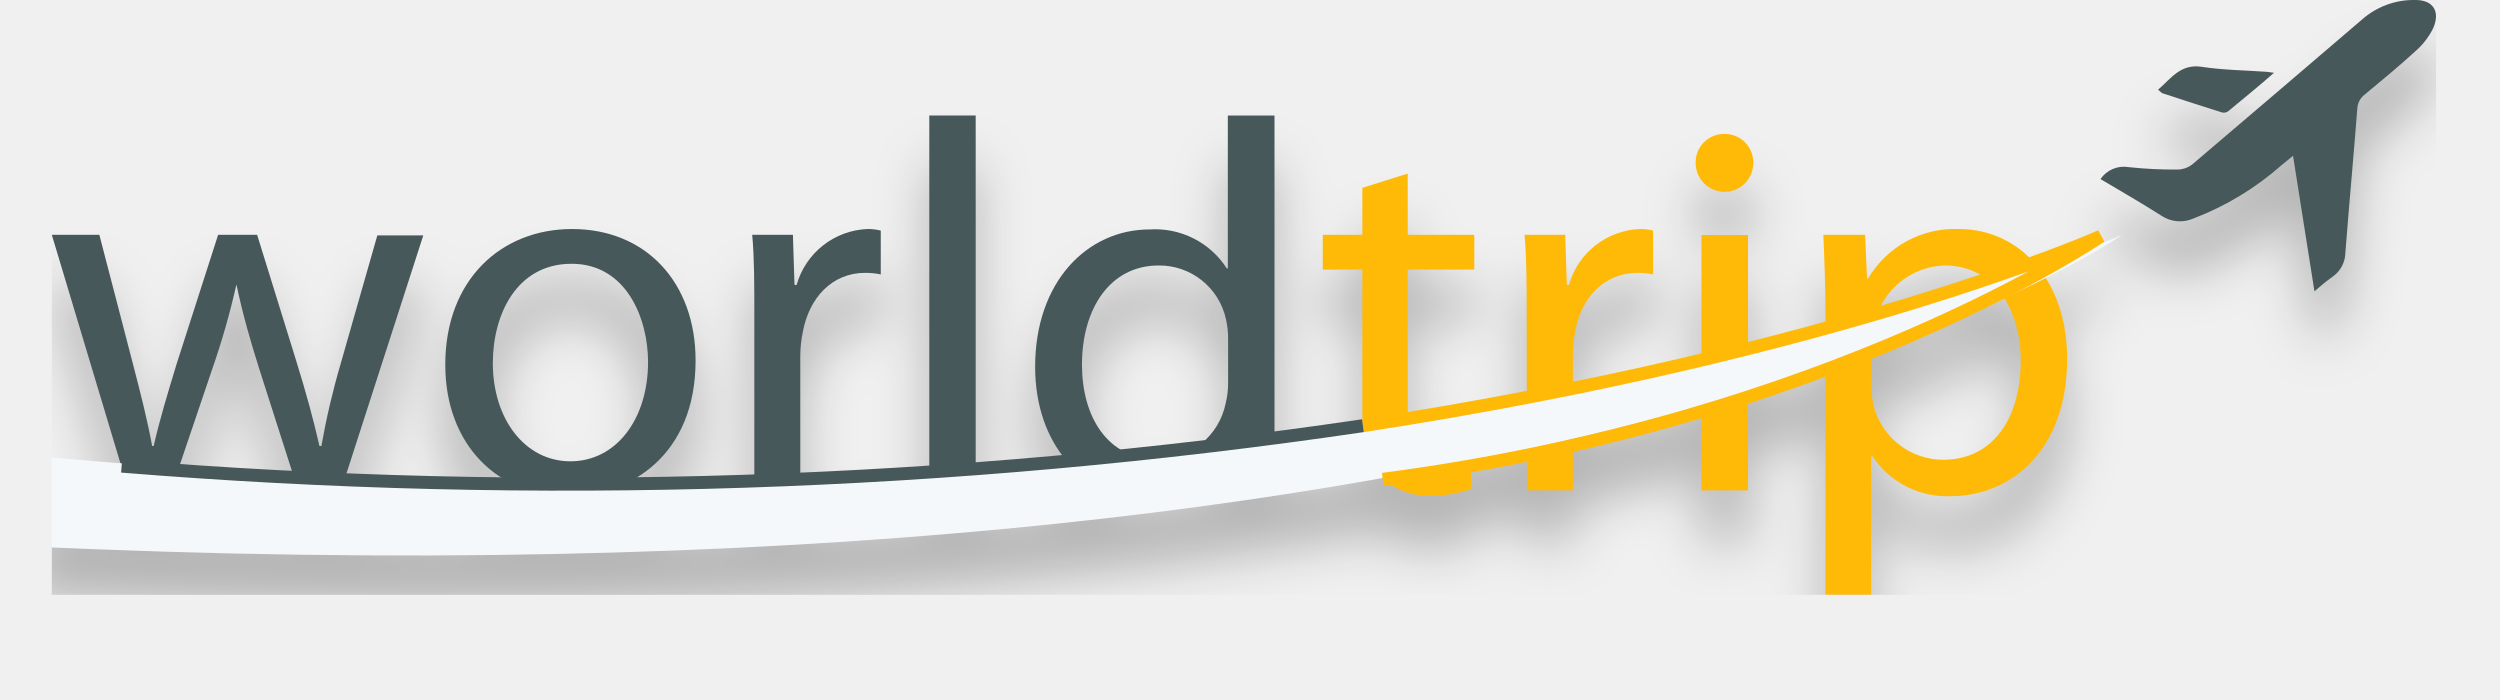
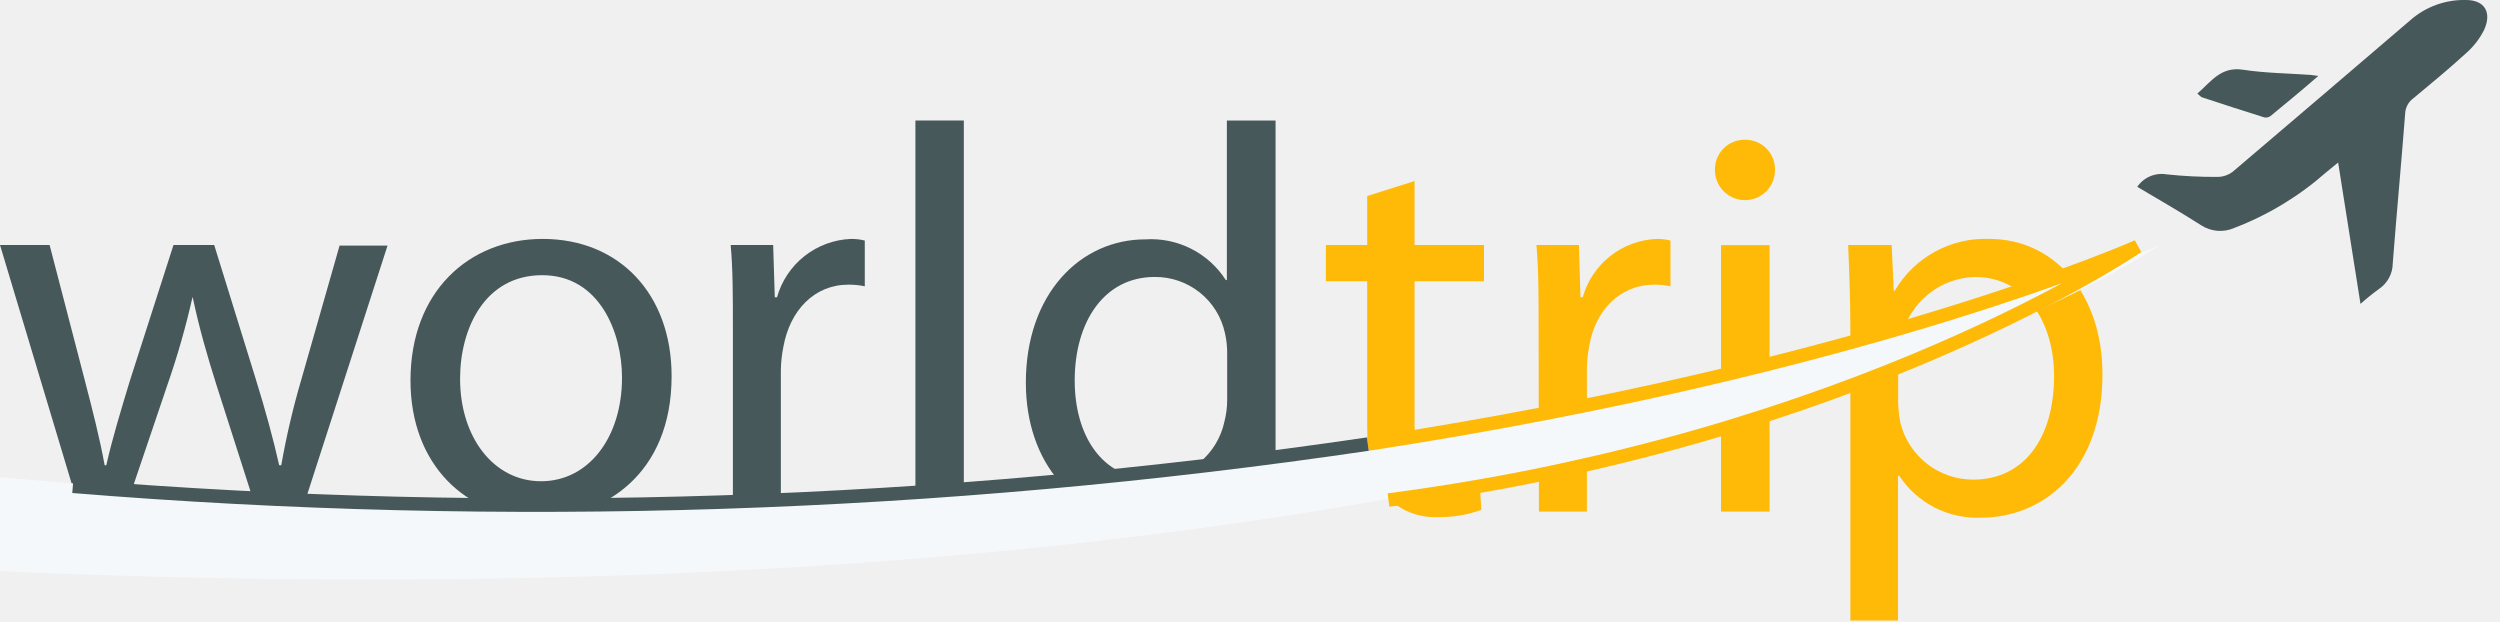
- <svg xmlns="http://www.w3.org/2000/svg" width="193" height="54" viewBox="0 0 193 54" fill="none">
-   <g clip-path="url(#clip0)" filter="url(#filter0_d)">
-     <path d="M7.67 18.129L10.277 28.152C10.846 30.343 11.372 32.392 11.745 34.429H11.865C12.314 32.435 12.96 30.321 13.618 28.152L16.838 18.129H19.851L22.907 27.988C23.641 30.354 24.21 32.435 24.66 34.429H24.813C25.193 32.27 25.694 30.134 26.314 28.032L29.129 18.173H32.678L26.314 37.891H23.027L20.015 28.481C19.325 26.29 18.755 24.329 18.262 22.007H18.241C17.747 24.198 17.128 26.36 16.389 28.481L13.213 37.858H9.926L4 18.129H7.67Z" fill="#47585B" />
-     <path d="M53.699 27.835C53.699 35.13 48.649 38.307 43.84 38.307C38.495 38.307 34.376 34.396 34.376 28.152C34.376 21.58 38.703 17.68 44.158 17.68C49.865 17.68 53.699 21.799 53.699 27.835ZM38.046 28.032C38.046 32.359 40.532 35.612 44.038 35.612C47.543 35.612 50.03 32.392 50.03 27.944C50.03 24.603 48.365 20.364 44.125 20.364C39.886 20.364 38.046 24.285 38.046 28.032Z" fill="#47585B" />
-     <path d="M58.234 24.285C58.234 21.963 58.234 19.904 58.07 18.129H61.214L61.334 21.996H61.499C61.838 20.79 62.551 19.723 63.535 18.947C64.519 18.172 65.724 17.728 66.976 17.68C67.319 17.676 67.662 17.717 67.995 17.801V21.185C67.595 21.101 67.187 21.061 66.779 21.065C64.248 21.065 62.452 22.982 61.97 25.666C61.856 26.232 61.793 26.808 61.783 27.386V37.901H58.234V24.285Z" fill="#47585B" />
-     <path d="M71.741 8.917H75.323V37.858H71.741V8.917Z" fill="#47585B" />
-     <path d="M98.392 8.917V32.764C98.392 34.517 98.392 36.51 98.557 37.858H95.336L95.183 34.429H95.095C94.456 35.653 93.482 36.669 92.288 37.362C91.093 38.054 89.727 38.393 88.347 38.34C83.582 38.34 79.913 34.309 79.913 28.317C79.913 21.744 83.944 17.713 88.753 17.713C89.925 17.637 91.095 17.876 92.143 18.406C93.191 18.936 94.078 19.737 94.712 20.725H94.788V8.917H98.392ZM94.81 26.159C94.815 25.65 94.76 25.143 94.646 24.647C94.389 23.462 93.731 22.402 92.783 21.645C91.835 20.889 90.656 20.483 89.443 20.495C85.729 20.495 83.528 23.782 83.528 28.163C83.528 32.151 85.488 35.459 89.355 35.459C90.59 35.455 91.785 35.028 92.742 34.248C93.699 33.468 94.36 32.384 94.613 31.176C94.747 30.653 94.813 30.116 94.81 29.576V26.159Z" fill="#47585B" />
-     <path d="M108.678 13.397V18.129H113.816V20.813H108.678V31.45C108.678 33.903 109.38 35.283 111.373 35.283C112.075 35.312 112.778 35.231 113.455 35.042L113.619 37.726C112.599 38.103 111.518 38.285 110.431 38.263C109.712 38.3 108.994 38.179 108.327 37.911C107.659 37.642 107.057 37.232 106.564 36.708C105.546 35.612 105.173 33.903 105.173 31.581V20.813H102.117V18.129H105.173V14.503L108.678 13.397Z" fill="#FFBA08" />
-     <path d="M117.858 24.285C117.858 21.963 117.858 19.904 117.694 18.129H120.838L120.958 21.996H121.122C121.462 20.79 122.175 19.723 123.159 18.947C124.143 18.172 125.348 17.728 126.6 17.68C126.943 17.676 127.285 17.717 127.618 17.801V21.185C127.219 21.101 126.811 21.061 126.402 21.065C123.872 21.065 122.021 22.982 121.593 25.666C121.489 26.218 121.434 26.779 121.429 27.342V37.858H117.88L117.858 24.285Z" fill="#FFBA08" />
-     <path d="M135.352 12.586C135.352 13.176 135.118 13.742 134.701 14.159C134.284 14.576 133.718 14.81 133.128 14.81C132.539 14.81 131.973 14.576 131.556 14.159C131.139 13.742 130.905 13.176 130.905 12.586C130.897 12.289 130.95 11.994 131.06 11.718C131.17 11.442 131.335 11.192 131.546 10.982C131.756 10.772 132.006 10.607 132.282 10.496C132.558 10.386 132.853 10.333 133.15 10.341C133.443 10.339 133.734 10.397 134.005 10.509C134.276 10.622 134.521 10.788 134.726 10.998C134.932 11.207 135.093 11.456 135.2 11.729C135.308 12.002 135.359 12.293 135.352 12.586ZM131.354 37.858V18.14H134.947V37.858H131.354Z" fill="#FFBA08" />
-     <path d="M140.928 24.57C140.928 22.04 140.84 20.002 140.763 18.129H143.984L144.137 21.514H144.214C144.924 20.298 145.951 19.299 147.187 18.623C148.422 17.948 149.818 17.622 151.225 17.68C155.99 17.68 159.583 21.711 159.583 27.703C159.583 34.801 155.201 38.307 150.611 38.307C149.418 38.359 148.231 38.102 147.168 37.558C146.104 37.015 145.199 36.205 144.543 35.207H144.455V45.92H140.928V24.57ZM144.466 29.828C144.478 30.321 144.533 30.812 144.63 31.296C144.931 32.495 145.623 33.559 146.598 34.319C147.572 35.079 148.773 35.492 150.009 35.492C153.799 35.492 156.001 32.392 156.001 27.824C156.001 23.869 153.919 20.495 150.129 20.495C148.863 20.531 147.645 20.986 146.666 21.789C145.686 22.592 145.001 23.697 144.718 24.932C144.567 25.407 144.483 25.901 144.466 26.4V29.828Z" fill="#FFBA08" />
-     <path d="M2.905 35.218C104.231 44.638 163.822 18.129 163.822 18.129C163.822 18.129 121.922 47.914 1.36 42.141" fill="#F5F8FA" />
-     <path d="M105.217 32.863C142.034 27.221 162.179 18.239 162.179 18.239C162.179 18.239 141.366 32.479 106.751 37.003" stroke="#FFBA08" stroke-miterlimit="10" />
-     <path d="M9.389 35.985C41.347 38.59 73.497 37.543 105.217 32.863" stroke="#47585B" stroke-miterlimit="10" />
-     <path d="M178.676 22.489C178.106 18.918 177.581 15.544 177.022 12.028L176.124 12.762C174.123 14.526 171.823 15.917 169.332 16.869C168.94 17.041 168.512 17.113 168.086 17.079C167.659 17.044 167.248 16.905 166.889 16.672C165.345 15.686 163.745 14.766 162.157 13.824C162.395 13.476 162.728 13.204 163.117 13.041C163.505 12.878 163.933 12.83 164.348 12.904C165.599 13.037 166.858 13.1 168.116 13.09C168.511 13.084 168.894 12.954 169.212 12.718C173.593 8.993 177.975 5.254 182.357 1.501C183.495 0.498 184.97 -0.037 186.486 9.17108e-06C187.845 9.17108e-06 188.414 0.898 187.834 2.191C187.513 2.839 187.07 3.419 186.53 3.9C185.248 5.072 183.912 6.178 182.576 7.285C182.402 7.412 182.259 7.576 182.157 7.766C182.055 7.955 181.996 8.165 181.984 8.38C181.699 12.082 181.349 15.785 181.064 19.488C181.061 19.863 180.967 20.231 180.79 20.561C180.612 20.892 180.357 21.174 180.045 21.383C179.57 21.727 179.113 22.097 178.676 22.489Z" fill="#47585B" />
-     <path d="M166.604 6.923C167.623 6.047 168.335 4.907 169.978 5.159C171.621 5.411 173.265 5.422 174.995 5.543L175.554 5.62C174.305 6.715 173.166 7.635 172.016 8.588C171.95 8.636 171.875 8.669 171.796 8.686C171.717 8.703 171.635 8.703 171.556 8.687C170.022 8.205 168.488 7.712 166.966 7.208C166.856 7.175 166.78 7.065 166.604 6.923Z" fill="#47585B" />
+ <svg xmlns="http://www.w3.org/2000/svg" width="185" height="46" viewBox="0 0 185 46" fill="none">
+   <g clip-path="url(#clip0)">
+     <path d="M3.67 18.129L6.277 28.152C6.846 30.343 7.372 32.392 7.745 34.429H7.865C8.314 32.435 8.961 30.321 9.618 28.152L12.838 18.129H15.851L18.907 27.988C19.641 30.354 20.21 32.435 20.66 34.429H20.813C21.193 32.27 21.694 30.134 22.314 28.032L25.129 18.173H28.678L22.314 37.891H19.027L16.015 28.481C15.325 26.29 14.755 24.329 14.262 22.007H14.241C13.746 24.198 13.128 26.36 12.389 28.481L9.212 37.858H5.926L0 18.129H3.67Z" fill="#47585B" />
+     <path d="M49.699 27.835C49.699 35.13 44.649 38.307 39.84 38.307C34.495 38.307 30.376 34.396 30.376 28.152C30.376 21.58 34.703 17.68 40.158 17.68C45.865 17.68 49.699 21.799 49.699 27.835ZM34.046 28.032C34.046 32.359 36.532 35.612 40.038 35.612C43.543 35.612 46.029 32.392 46.029 27.944C46.029 24.603 44.364 20.364 40.125 20.364C35.886 20.364 34.046 24.285 34.046 28.032Z" fill="#47585B" />
+     <path d="M54.234 24.285C54.234 21.963 54.234 19.904 54.07 18.129H57.214L57.334 21.996H57.499C57.838 20.79 58.551 19.723 59.535 18.947C60.519 18.172 61.724 17.728 62.976 17.68C63.319 17.676 63.661 17.717 63.994 17.801V21.185C63.595 21.101 63.187 21.061 62.779 21.065C60.248 21.065 58.452 22.982 57.97 25.666C57.856 26.232 57.793 26.808 57.783 27.386V37.901H54.234V24.285Z" fill="#47585B" />
+     <path d="M67.741 8.917H71.323V37.858H67.741V8.917Z" fill="#47585B" />
+     <path d="M94.392 8.917V32.764C94.392 34.517 94.392 36.51 94.557 37.858H91.336L91.183 34.429H91.095C90.456 35.653 89.482 36.669 88.288 37.362C87.093 38.054 85.727 38.393 84.347 38.34C79.582 38.34 75.913 34.309 75.913 28.317C75.913 21.744 79.944 17.713 84.753 17.713C85.924 17.637 87.095 17.876 88.143 18.406C89.191 18.936 90.078 19.737 90.712 20.725H90.788V8.917H94.392ZM90.81 26.159C90.815 25.65 90.76 25.143 90.646 24.647C90.389 23.462 89.731 22.402 88.783 21.645C87.835 20.889 86.655 20.483 85.443 20.495C81.729 20.495 79.528 23.782 79.528 28.163C79.528 32.151 81.488 35.459 85.355 35.459C86.59 35.455 87.785 35.028 88.742 34.248C89.699 33.468 90.36 32.384 90.613 31.176C90.747 30.653 90.813 30.116 90.81 29.576V26.159Z" fill="#47585B" />
+     <path d="M104.678 13.397V18.129H109.816V20.813H104.678V31.45C104.678 33.903 105.379 35.283 107.373 35.283C108.075 35.312 108.777 35.231 109.454 35.042L109.619 37.726C108.599 38.103 107.518 38.285 106.431 38.263C105.712 38.3 104.994 38.179 104.326 37.911C103.659 37.642 103.057 37.232 102.564 36.708C101.545 35.612 101.173 33.903 101.173 31.581V20.813H98.117V18.129H101.173V14.503L104.678 13.397Z" fill="#FFBA08" />
+     <path d="M113.858 24.285C113.858 21.963 113.858 19.904 113.694 18.129H116.838L116.958 21.996H117.122C117.462 20.79 118.175 19.723 119.159 18.947C120.143 18.172 121.348 17.728 122.6 17.68C122.943 17.676 123.285 17.717 123.618 17.801V21.185C123.219 21.101 122.811 21.061 122.402 21.065C119.872 21.065 118.021 22.982 117.593 25.666C117.489 26.218 117.434 26.779 117.429 27.342V37.858H113.88L113.858 24.285Z" fill="#FFBA08" />
+     <path d="M131.352 12.586C131.352 13.176 131.118 13.742 130.701 14.159C130.284 14.576 129.718 14.81 129.128 14.81C128.538 14.81 127.973 14.576 127.556 14.159C127.139 13.742 126.905 13.176 126.905 12.586C126.897 12.289 126.95 11.994 127.06 11.718C127.17 11.442 127.335 11.192 127.545 10.982C127.756 10.772 128.006 10.607 128.282 10.496C128.558 10.386 128.853 10.333 129.15 10.341C129.443 10.339 129.734 10.397 130.005 10.509C130.276 10.622 130.521 10.788 130.726 10.998C130.932 11.207 131.093 11.456 131.2 11.729C131.308 12.002 131.359 12.293 131.352 12.586ZM127.354 37.858V18.14H130.947V37.858H127.354Z" fill="#FFBA08" />
+     <path d="M136.928 24.57C136.928 22.04 136.84 20.002 136.763 18.129H139.984L140.137 21.514H140.214C140.924 20.298 141.951 19.299 143.187 18.623C144.422 17.948 145.818 17.622 147.225 17.68C151.99 17.68 155.583 21.711 155.583 27.703C155.583 34.801 151.201 38.307 146.611 38.307C145.418 38.359 144.231 38.102 143.167 37.558C142.104 37.015 141.199 36.205 140.543 35.207H140.455V45.92H136.928V24.57ZM140.466 29.828C140.478 30.321 140.533 30.812 140.63 31.296C140.931 32.495 141.623 33.559 142.598 34.319C143.572 35.079 144.773 35.492 146.009 35.492C149.799 35.492 152.001 32.392 152.001 27.824C152.001 23.869 149.919 20.495 146.129 20.495C144.863 20.531 143.645 20.986 142.666 21.789C141.686 22.592 141.001 23.697 140.718 24.932C140.567 25.407 140.483 25.901 140.466 26.4V29.828Z" fill="#FFBA08" />
+     <path d="M-1.095 35.218C100.231 44.638 159.822 18.129 159.822 18.129C159.822 18.129 117.922 47.914 -2.64 42.141" fill="#F5F8FA" />
+     <path d="M101.217 32.863C138.034 27.221 158.179 18.239 158.179 18.239C158.179 18.239 137.366 32.479 102.751 37.003" stroke="#FFBA08" stroke-miterlimit="10" />
+     <path d="M5.389 35.985C37.347 38.59 69.497 37.543 101.217 32.863" stroke="#47585B" stroke-miterlimit="10" />
+     <path d="M174.676 22.489C174.106 18.918 173.58 15.544 173.022 12.028L172.124 12.762C170.123 14.526 167.823 15.917 165.332 16.869C164.94 17.041 164.512 17.113 164.086 17.079C163.659 17.044 163.248 16.905 162.889 16.672C161.345 15.686 159.745 14.766 158.157 13.824C158.395 13.476 158.728 13.204 159.117 13.041C159.505 12.878 159.933 12.83 160.348 12.904C161.599 13.037 162.857 13.1 164.116 13.09C164.511 13.084 164.894 12.954 165.211 12.718C169.593 8.993 173.975 5.254 178.357 1.501C179.495 0.498 180.97 -0.037 182.486 9.17108e-06C183.845 9.17108e-06 184.414 0.898 183.834 2.191C183.513 2.839 183.07 3.419 182.53 3.9C181.248 5.072 179.912 6.178 178.576 7.285C178.402 7.412 178.259 7.576 178.157 7.766C178.055 7.955 177.996 8.165 177.984 8.38C177.699 12.082 177.349 15.785 177.064 19.488C177.061 19.863 176.967 20.231 176.79 20.561C176.612 20.892 176.357 21.174 176.045 21.383C175.57 21.727 175.113 22.097 174.676 22.489Z" fill="#47585B" />
+     <path d="M162.604 6.923C163.623 6.047 164.335 4.907 165.978 5.159C167.621 5.411 169.264 5.422 170.995 5.543L171.554 5.62C170.305 6.715 169.166 7.635 168.016 8.588C167.95 8.636 167.875 8.669 167.796 8.686C167.717 8.703 167.635 8.703 167.556 8.687C166.022 8.205 164.488 7.712 162.966 7.208C162.856 7.175 162.78 7.065 162.604 6.923Z" fill="#47585B" />
  </g>
  <defs>
-     <filter id="filter0_d" x="0" y="0" width="192.064" height="53.92" filterUnits="userSpaceOnUse" color-interpolation-filters="sRGB">
-       <feFlood flood-opacity="0" result="BackgroundImageFix" />
-       <feColorMatrix in="SourceAlpha" type="matrix" values="0 0 0 0 0 0 0 0 0 0 0 0 0 0 0 0 0 0 127 0" />
-       <feOffset dy="4" />
-       <feGaussianBlur stdDeviation="2" />
-       <feColorMatrix type="matrix" values="0 0 0 0 0 0 0 0 0 0 0 0 0 0 0 0 0 0 0.25 0" />
-       <feBlend mode="normal" in2="BackgroundImageFix" result="effect1_dropShadow" />
-       <feBlend mode="normal" in="SourceGraphic" in2="effect1_dropShadow" result="shape" />
-     </filter>
    <clipPath id="clip0">
-       <rect width="184.064" height="45.92" fill="white" transform="translate(4)" />
+       <rect width="184.064" height="45.92" fill="white" />
    </clipPath>
  </defs>
</svg>
